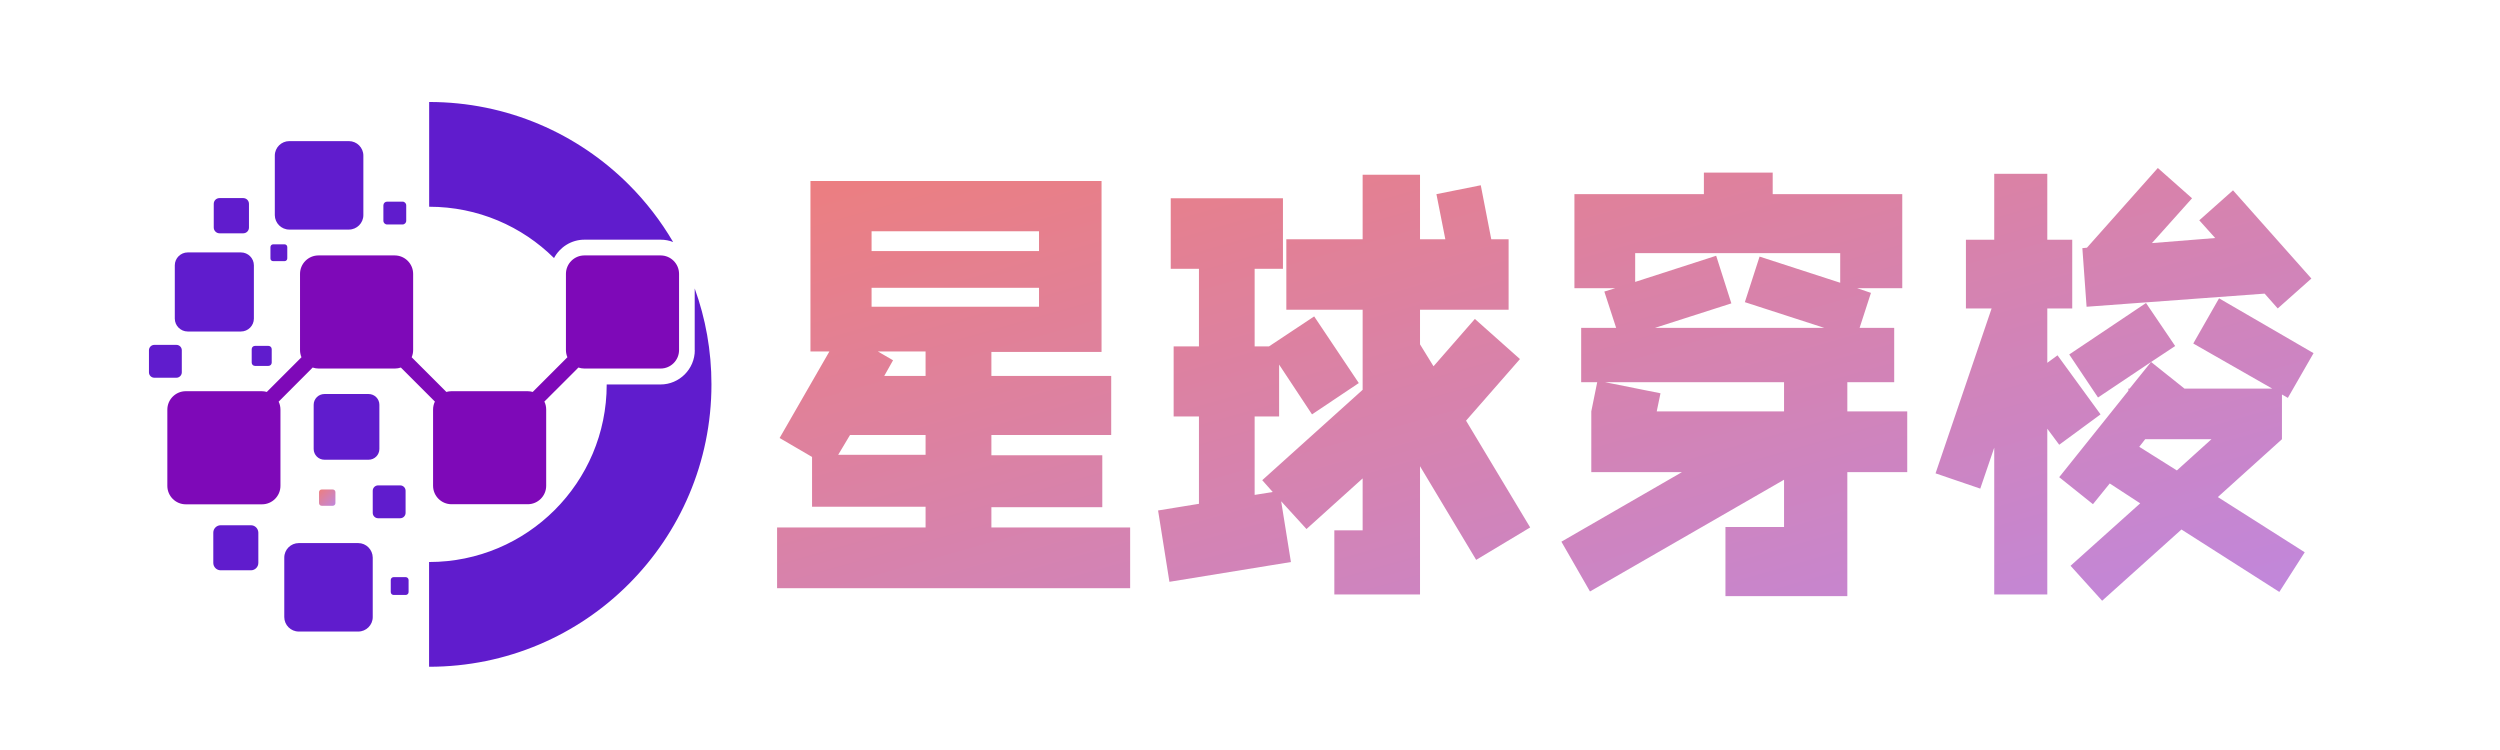
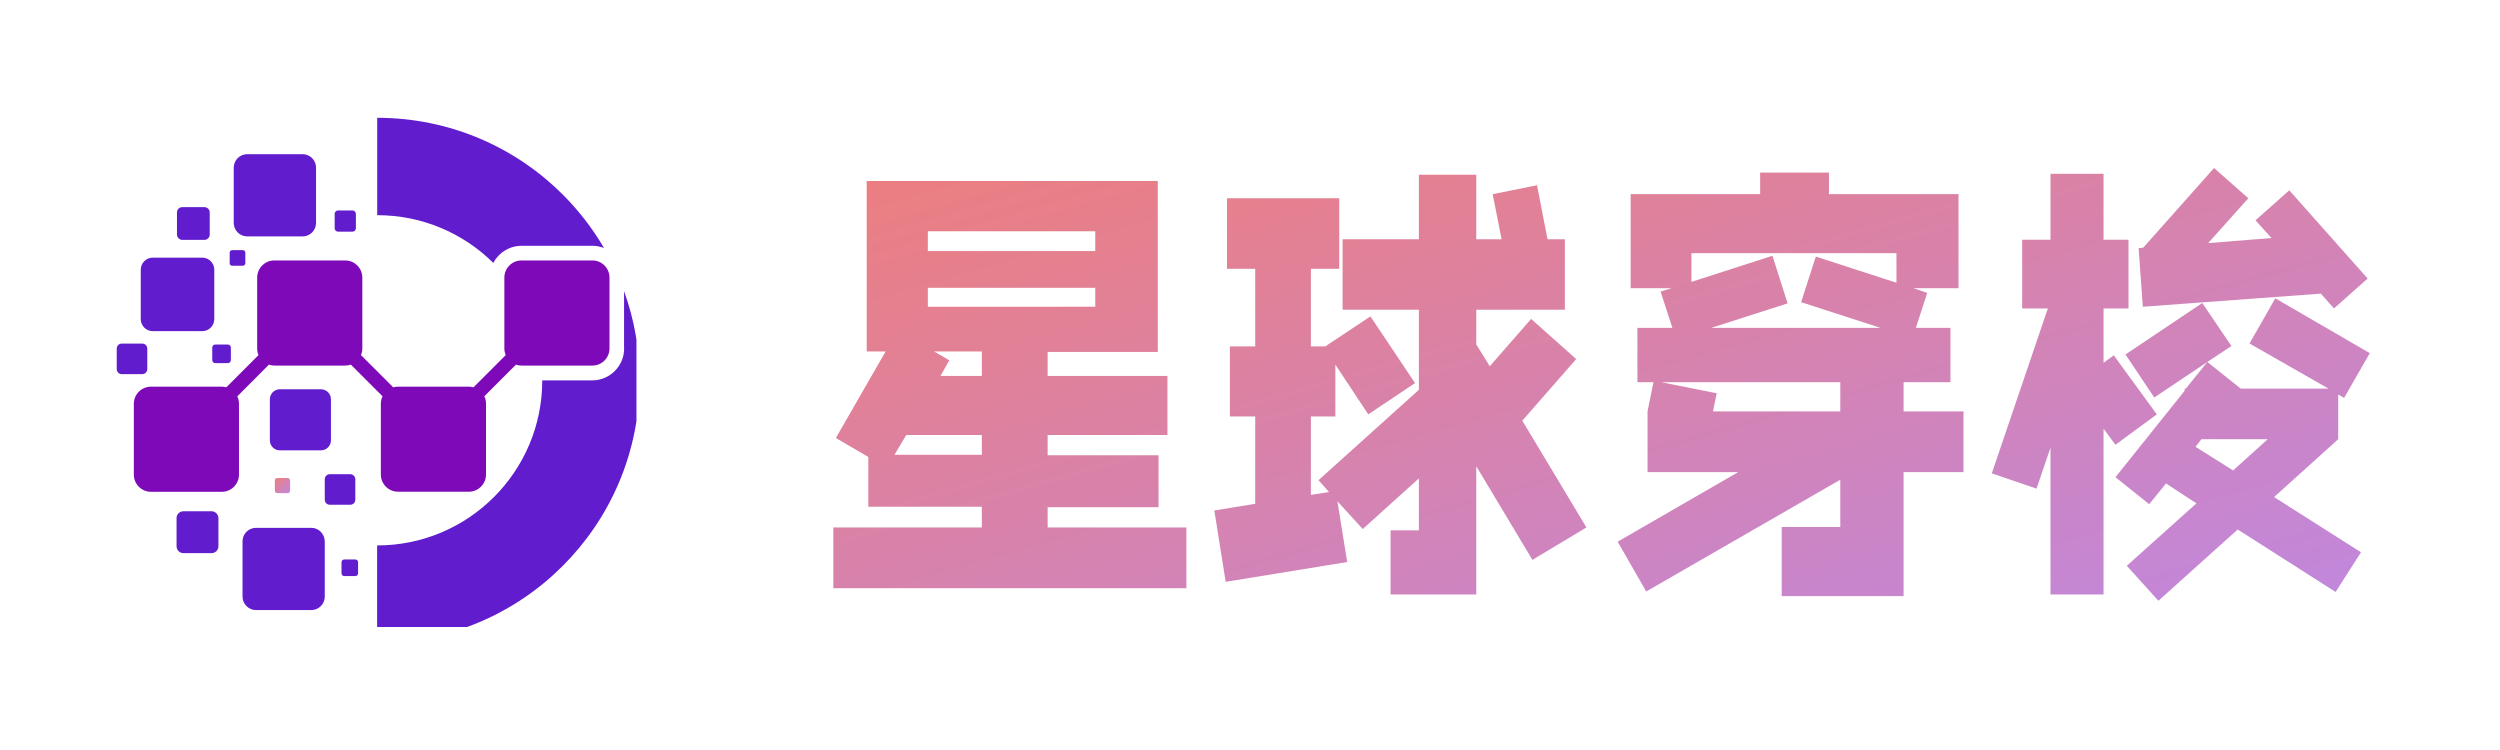
- <svg xmlns="http://www.w3.org/2000/svg" data-v-0dd9719b="" version="1.0" width="100" height="30" viewBox="72 84 200 80" preserveAspectRatio="xMidYMid meet" color-interpolation-filters="sRGB" style="margin: auto;">
+ <svg xmlns="http://www.w3.org/2000/svg" data-v-0dd9719b="" version="1.0" width="100" height="30" viewBox="66 84 200 80" preserveAspectRatio="xMidYMid meet" color-interpolation-filters="sRGB" style="margin: auto;">
  <g data-v-0dd9719b="" fill="url(#linearGradientBg)" class="icon-text-wrapper icon-svg-group iconsvg" transform="translate(54.555,94.87861)">
-     <g class="iconsvg-imagesvg" transform="translate(0,0)">
+     <g class="iconsvg-imagesvg" transform="translate(-10,0)">
      <g>
-         <rect fill="url(#linearGradientBg)" fill-opacity="0" stroke-width="2" x="0" y="0" width="60" height="60.243" class="image-rect" />
-         <svg x="0" y="0" width="60" height="60.243" filtersec="colorsb8649217430" class="image-svg-svg primary" style="overflow: visible;">
-           <svg viewBox="0 8.7 618.1 620.6">
+         <rect fill="url(#linearGradientBg)" fill-opacity="0" stroke-width="2" x="0" y="0" width="56" height="56" class="image-rect" />
+         <svg x="0" y="0" width="56" height="56" filtersec="colorsb8649217430" class="image-svg-svg primary" style="overflow: visible;">
+           <svg viewBox="0 -10 608.1 620.6">
            <path d="M136.5 183.6H149c1.7 0 3-1.4 3-3v-12.5c0-1.7-1.4-3-3-3h-12.5c-1.7 0-3 1.4-3 3v12.5c-.1 1.7 1.3 3 3 3zM112.9 280.3v14.8c0 2 1.6 3.6 3.6 3.6h14.8c2 0 3.6-1.6 3.6-3.6v-14.8c0-2-1.6-3.6-3.6-3.6h-14.8c-2 0-3.6 1.6-3.6 3.6zM36.1 305.8v-24.3c0-3.2-2.6-5.9-5.9-5.9H5.9c-3.2 0-5.9 2.6-5.9 5.9v24.3c0 3.2 2.6 5.9 5.9 5.9h24.3c3.2 0 5.9-2.7 5.9-5.9zM42.6 260.9h58.5c7.8 0 14.2-6.4 14.2-14.2v-58.5c0-7.8-6.4-14.2-14.2-14.2H42.6c-7.8 0-14.2 6.4-14.2 14.2v58.5c0 7.8 6.4 14.2 14.2 14.2zM154.2 148.9h65.5c8.7 0 15.9-7.1 15.9-15.9V67.6c0-8.7-7.1-15.9-15.9-15.9h-65.5c-8.7 0-15.9 7.1-15.9 15.9v65.5c.1 8.7 7.2 15.8 15.9 15.8zM478.5 160h83.7c4.9 0 9.5.9 13.8 2.6-13.5-23.1-29.9-44.3-48.7-63.1C471.2 43.4 393.6 8.7 307.9 8.7V123.8c53.5 0 102 21.5 137.2 56.4 6.4-12 19-20.2 33.4-20.2zM261.7 118.2c-2.3 0-4.1 1.8-4.1 4.1v16.9c0 2.3 1.8 4.1 4.1 4.1h16.9c2.3 0 4.1-1.8 4.1-4.1v-16.9c0-2.3-1.8-4.1-4.1-4.1h-16.9zM77.5 153h26.1c3.5 0 6.3-2.8 6.3-6.3v-26.1c0-3.5-2.8-6.3-6.3-6.3H77.5c-3.5 0-6.3 2.8-6.3 6.3v26.1c0 3.4 2.9 6.3 6.3 6.3zM282.1 530.8h-13.2c-1.8 0-3.2 1.4-3.2 3.2v13.2c0 1.8 1.4 3.2 3.2 3.2h13.2c1.8 0 3.2-1.4 3.2-3.2V534c0-1.8-1.5-3.2-3.2-3.2zM599.8 281.4c0 20.7-16.9 37.7-37.7 37.7H503c0 107.8-87.4 195.1-195.2 195.1V629.3c85.7 0 163.3-34.7 219.4-90.9 56.1-56.1 90.9-133.7 90.9-219.4 0-37-6.5-72.5-18.4-105.4v67.8zM112.1 473.8H78.8c-4.4 0-8.1 3.6-8.1 8.1v33.3c0 4.4 3.6 8.1 8.1 8.1h33.3c4.4 0 8.1-3.6 8.1-8.1v-33.3c-.1-4.5-3.7-8.1-8.1-8.1zM282 460.2v-24.3c0-3.2-2.6-5.9-5.9-5.9h-24.3c-3.2 0-5.9 2.6-5.9 5.9v24.3c0 3.2 2.6 5.9 5.9 5.9h24.3c3.3 0 5.9-2.7 5.9-5.9zM230 493.4h-65.4c-8.7 0-15.9 7.1-15.9 15.9v65.4c0 8.7 7.1 15.9 15.9 15.9H230c8.7 0 15.9-7.1 15.9-15.9v-65.4c-.1-8.7-7.2-15.9-15.9-15.9zM253.2 390v-48.6c0-6.5-5.3-11.8-11.8-11.8h-48.6c-6.5 0-11.8 5.3-11.8 11.8V390c0 6.5 5.3 11.8 11.8 11.8h48.6c6.5 0 11.8-5.3 11.8-11.8z" fill="rgba(96, 28, 205, 1)" />
            <linearGradient id="a23ca9a45-1be7-40b5-9436-d6ce29d47b8b" gradientUnits="userSpaceOnUse" x1="20.209" y1="314.098" x2="582.468" y2="314.098">
              <stop offset="0" stop-color="rgba(126, 9, 184, 1)" />
              <stop offset="1" stop-color="rgba(126, 9, 184, 1)" />
            </linearGradient>
            <path d="M179.9 300.5c2.1.7 4.3 1.1 6.6 1.1h83.7c2.3 0 4.6-.4 6.6-1.1l37.4 37.4c-1.3 2.7-2 5.7-2 8.8v83.7c0 11.2 9.1 20.3 20.3 20.3h83.7c11.2 0 20.3-9.1 20.3-20.3v-83.7c0-3.2-.7-6.2-2-8.8l37.4-37.4c2.1.7 4.3 1.1 6.6 1.1h83.7c11.2 0 20.3-9.1 20.3-20.3v-83.7c0-11.2-9.1-20.3-20.3-20.3h-83.7c-11.2 0-20.3 9.1-20.3 20.3v83.7c0 2.8.6 5.5 1.6 7.9l-38.1 38.1c-1.8-.5-3.6-.8-5.6-.8h-83.7c-1.9 0-3.8.3-5.6.8l-38.1-38.1c1-2.4 1.6-5.1 1.6-7.9v-83.7c0-11.2-9.1-20.3-20.3-20.3h-83.7c-11.2 0-20.3 9.1-20.3 20.3v83.7c0 2.8.6 5.5 1.6 7.9l-38.1 38.1c-1.8-.5-3.6-.8-5.6-.8H40.5c-11.2 0-20.3 9.1-20.3 20.3v83.7c0 11.2 9.1 20.3 20.3 20.3h83.7c11.2 0 20.3-9.1 20.3-20.3v-83.7c0-3.2-.7-6.2-2-8.8l37.4-37.5z" fill="url(#a23ca9a45-1be7-40b5-9436-d6ce29d47b8b)" />
            <path d="M189.8 434.5c-1.6 0-2.9 1.3-2.9 2.9v12.1c0 1.6 1.3 2.9 2.9 2.9H202c1.6 0 2.9-1.3 2.9-2.9v-12.1c0-1.6-1.3-2.9-2.9-2.9h-12.2z" fill="url(#linearGradientBg)" />
          </svg>
        </svg>
      </g>
    </g>
    <g transform="translate(67,7.041388)">
      <g data-gra="path-name" fill-rule="" class="tp-name iconsvg-namesvg">
        <g transform="scale(1)">
          <g>
            <path d="M24.84-3.1L24.84-0.94 39.64-0.94 39.64 5.54 1.98 5.54 1.98-0.94 17.82-0.94 17.82-3.15 5.71-3.15 5.71-8.46 2.25-10.48 7.56-19.71 5.54-19.71 5.54-37.89 36.59-37.89 36.59-19.66 24.84-19.66 24.84-17.1 37.62-17.1 37.62-10.8 24.84-10.8 24.84-8.64 36.67-8.64 36.67-3.1 24.84-3.1ZM13.41-17.1L17.82-17.1 17.82-19.71 12.73-19.71 14.35-18.77 13.41-17.1ZM12.06-24.48L29.92-24.48 29.92-26.5 12.06-26.5 12.06-24.48ZM29.92-32.53L12.06-32.53 12.06-30.42 29.92-30.42 29.92-32.53ZM8.5-8.69L17.82-8.69 17.82-10.8 9.76-10.8 8.5-8.69ZM81.22-18.9L75.47-12.33 82.31-0.94 76.55 2.52 70.56-7.47 70.56 6.21 61.42 6.21 61.42-0.63 64.44-0.63 64.44-6.17 58.45-0.77 55.75-3.73 56.79 2.75 43.83 4.86 42.62-2.75 46.98-3.46 46.98-12.78 44.28-12.78 44.28-20.25 46.98-20.25 46.98-28.53 43.97-28.53 43.97-36.05 55.94-36.05 55.94-28.53 52.92-28.53 52.92-20.25 54.45-20.25 59.27-23.45 64.03-16.34 59.04-13 55.53-18.31 55.53-12.78 52.92-12.78 52.92-4.41 54.85-4.72 53.73-5.98 64.44-15.62 64.44-24.16 56.3-24.16 56.3-31.68 64.44-31.68 64.44-38.56 70.56-38.56 70.56-31.68 73.26-31.68 72.31-36.49 77.04-37.44 78.16-31.68 80.01-31.68 80.01-24.16 70.56-24.16 70.56-20.47 72-18.13 76.41-23.18 81.22-18.9ZM109.39-6.03L88.69 5.89 85.64 0.58 98.5-6.84 88.83-6.84 88.83-13.32 89.46-16.43 87.75-16.43 87.75-22.23 91.48-22.23 90.22-26.1 91.39-26.46 87.03-26.46 87.03-36.49 100.84-36.49 100.84-38.79 108.18-38.79 108.18-36.49 122-36.49 122-26.46 117.18-26.46 118.66-25.96 117.45-22.23 121.14-22.23 121.14-16.43 116.14-16.43 116.14-13.32 122.53-13.32 122.53-6.84 116.14-6.84 116.14 6.39 103.14 6.39 103.14-0.99 109.39-0.99 109.39-6.03ZM102.15-29.92L103.77-24.84 95.63-22.23 113.67-22.23 105.21-24.97 106.78-29.83 115.38-27.04 115.38-30.2 93.51-30.2 93.51-27.13 102.15-29.92ZM90.31-16.43L96.21-15.25 95.81-13.32 109.39-13.32 109.39-16.43 90.31-16.43ZM142.88-14.8L139.81-19.39 148-24.88 151.11-20.29 148.54-18.59 152.1-15.75 161.46-15.75 153.04-20.56 155.79-25.38 165.87-19.53 163.13-14.76 162.5-15.12 162.5-10.35 155.66-4.18 164.93 1.71 162.22 5.94 151.78-0.72 143.32 6.88 139.95 3.15 147.38-3.51 144.13-5.63 142.34-3.42 138.74-6.3 146.12-15.52 146.12-15.75 146.25-15.75 148.54-18.59 142.88-14.8ZM130.32-5.08L125.55-6.71 131.53-24.3 128.79-24.3 128.79-31.63 131.81-31.63 131.81-38.66 137.47-38.66 137.47-31.63 140.13-31.63 140.13-24.3 137.47-24.3 137.47-18.5 138.56-19.3 143.15-13 138.74-9.76 137.47-11.47 137.47 6.21 131.81 6.21 131.81-9.45 130.32-5.08ZM141.66-24.48L141.21-30.73 141.7-30.78 149.26-39.28 152.91-36.05 148.63-31.27 155.38-31.81 153.68-33.7 157.28-36.9 165.64-27.49 162.05-24.3 160.65-25.88 141.66-24.48ZM151.29-7.02L154.98-10.35 147.91-10.35 147.28-9.54 151.29-7.02Z" transform="translate(-1.98, 39.28)" />
          </g>
        </g>
      </g>
    </g>
  </g>
  <defs v-gra="od">
    <linearGradient id="linearGradientBg" x1="0%" y1="0%" x2="100%" y2="100%">
      <stop offset="0%" style="stop-color:rgba(237, 126, 126, 1);stop-opacity:1" />
      <stop offset="100%" style="stop-color:rgba(192, 135, 221, 1);stop-opacity:1" />
    </linearGradient>
  </defs>
</svg>
